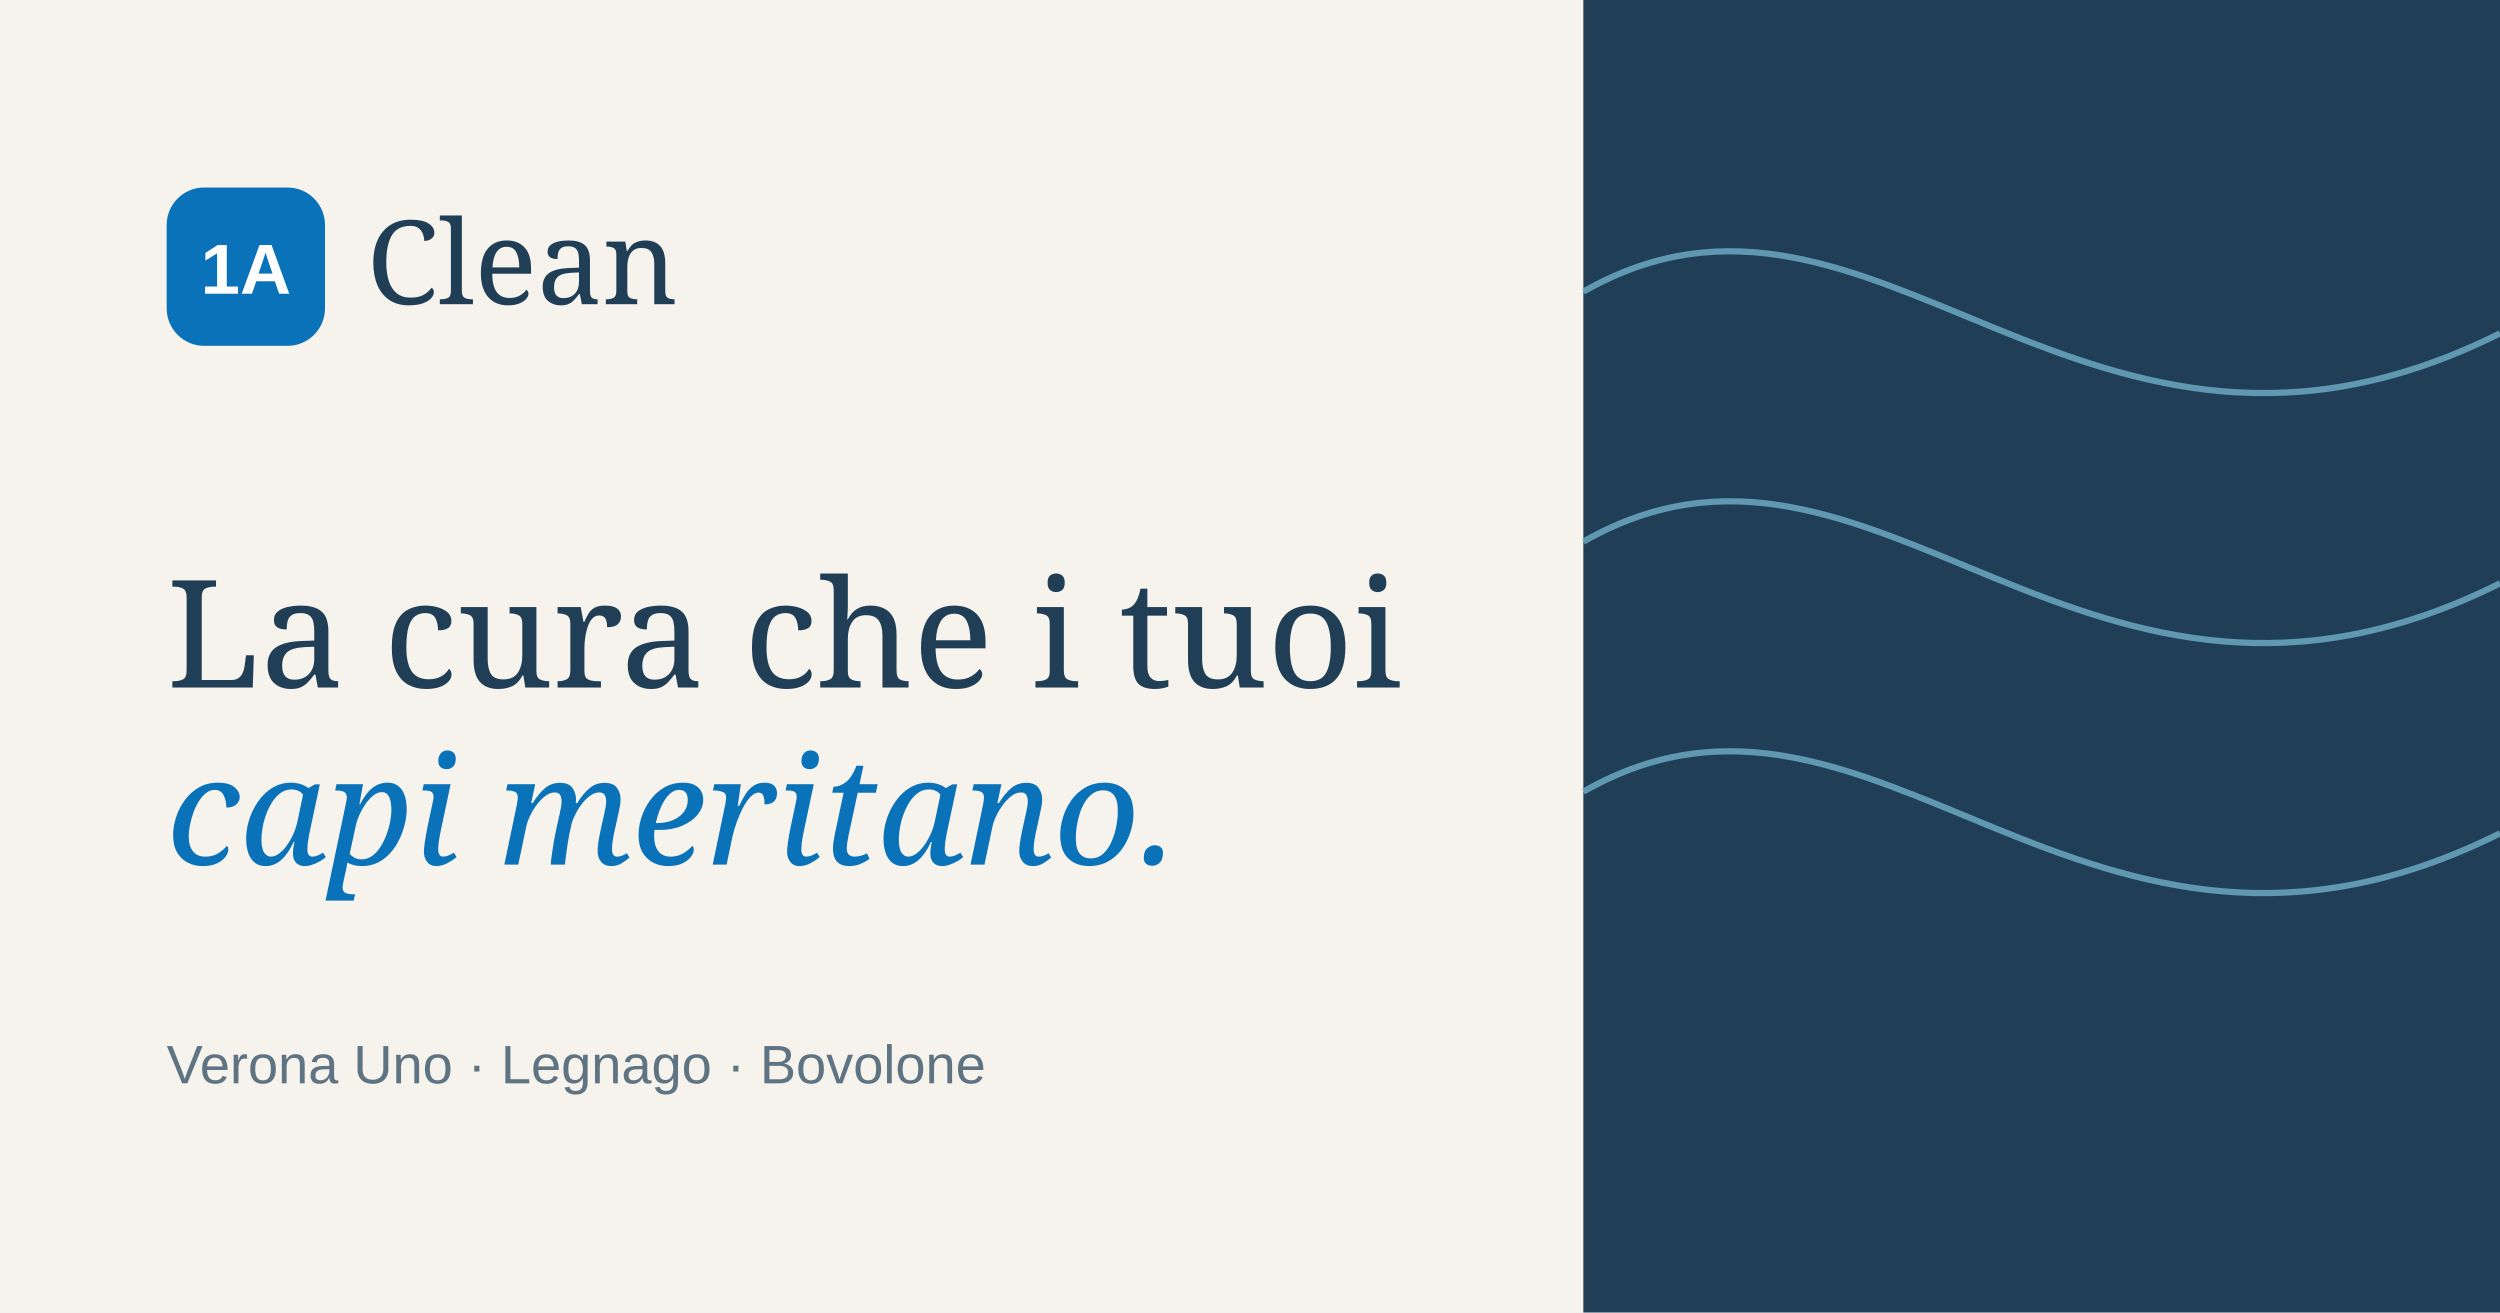
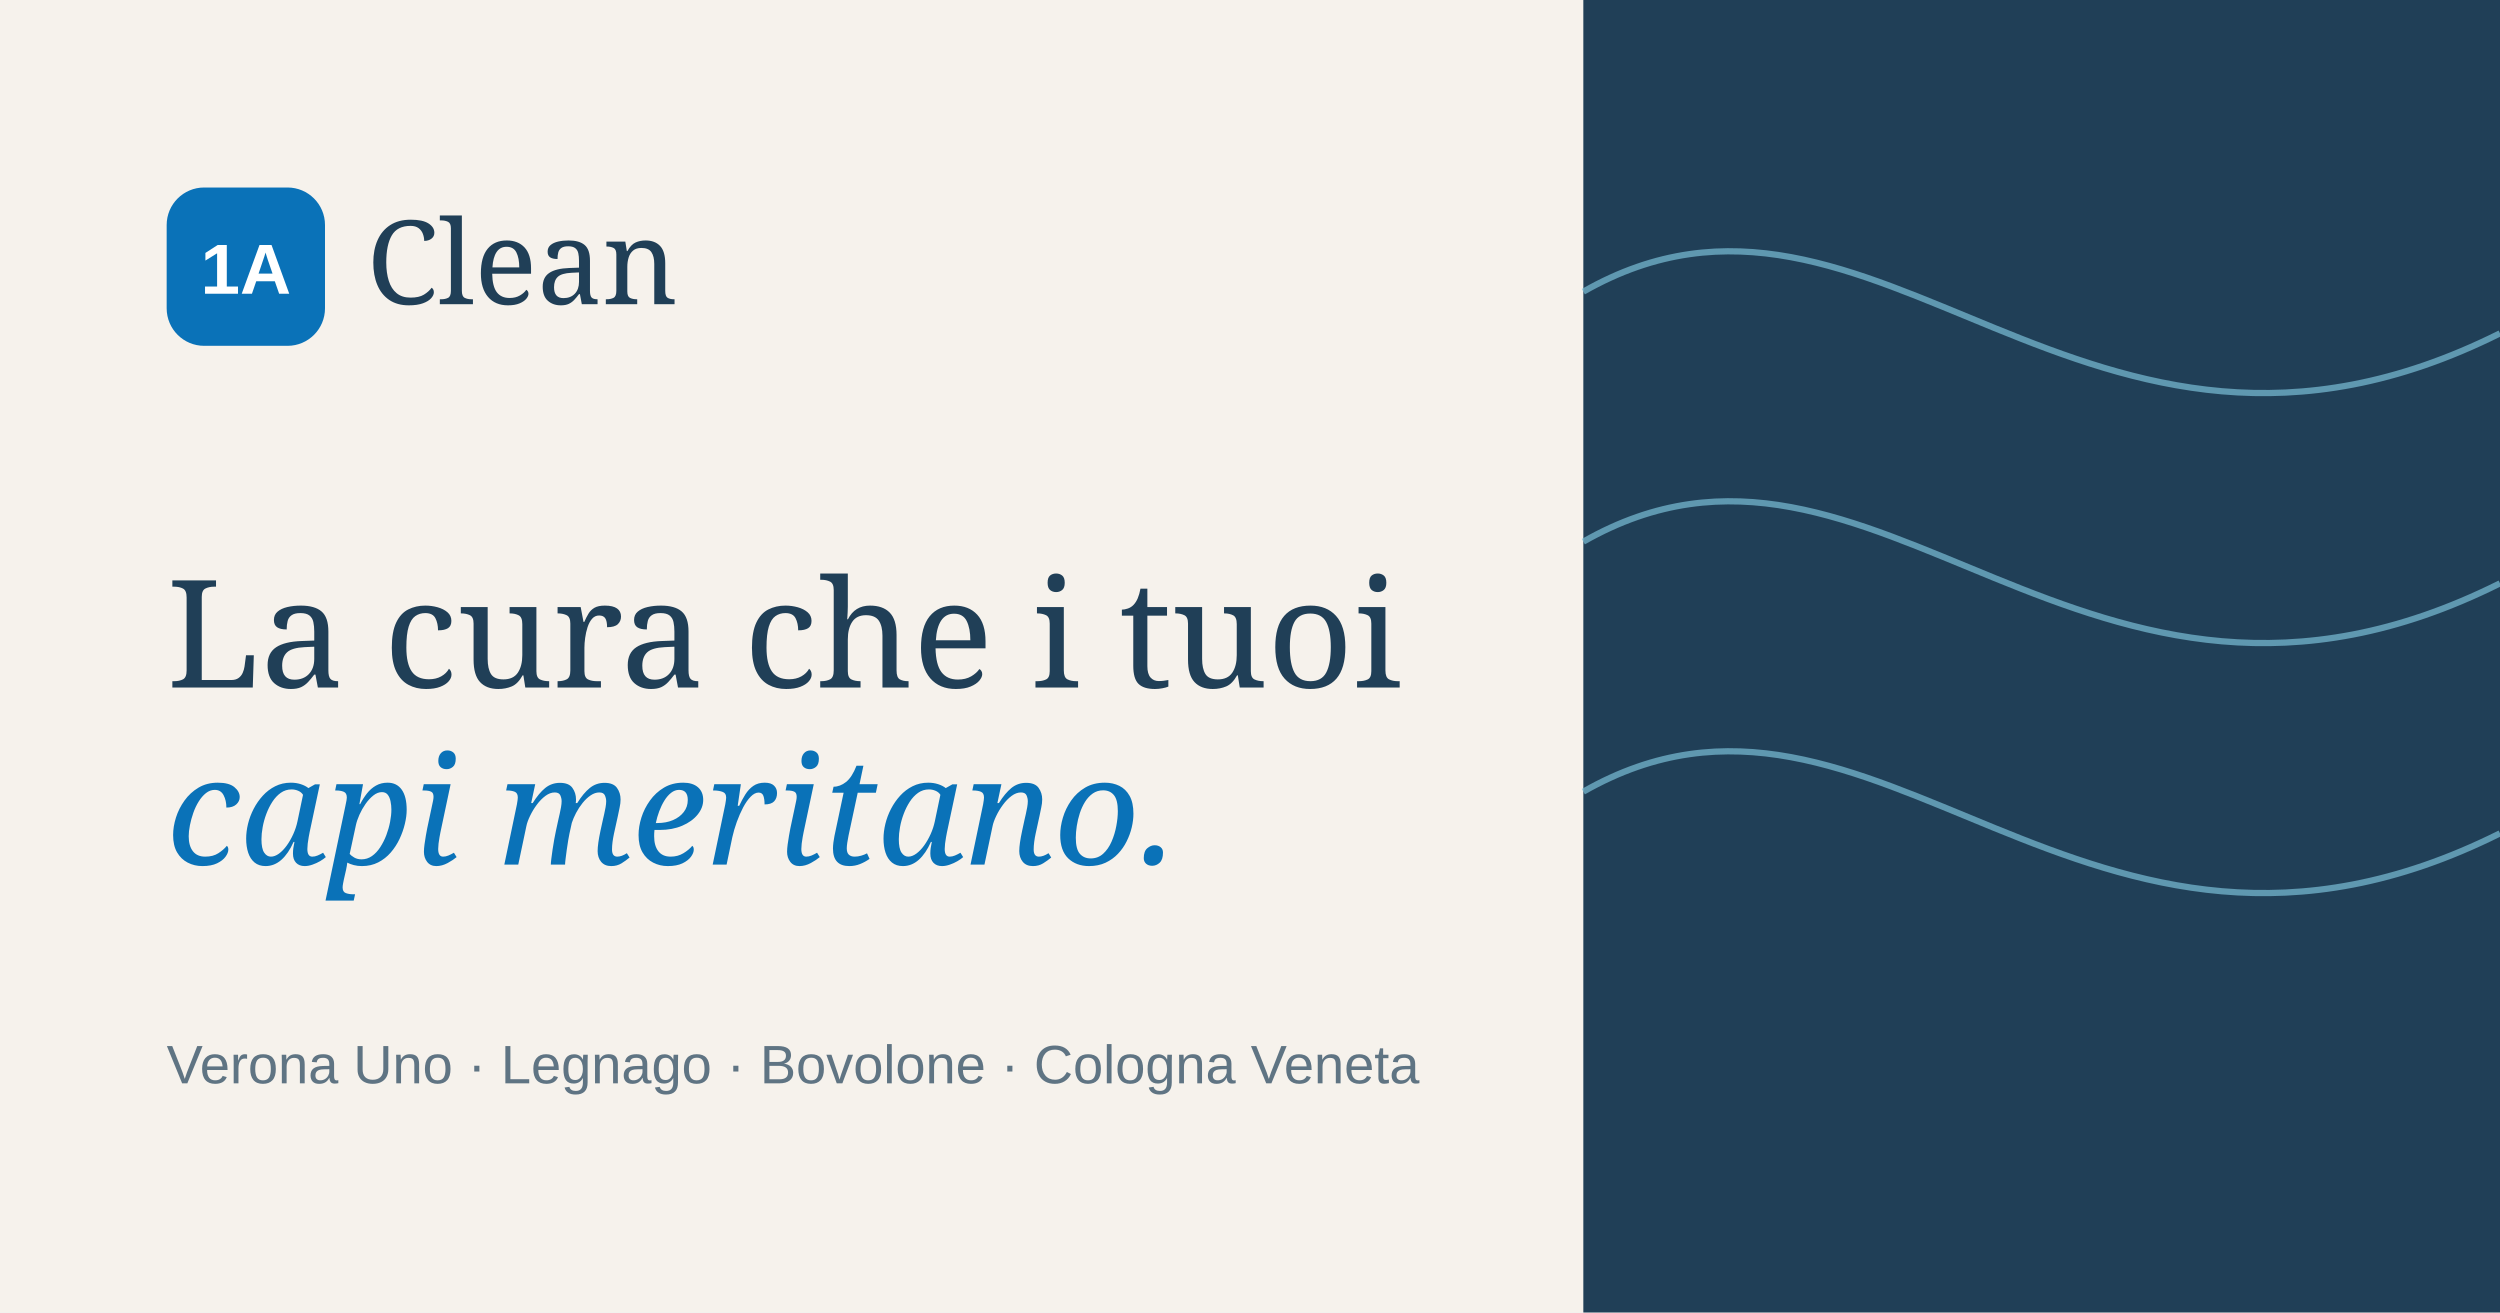
<svg xmlns="http://www.w3.org/2000/svg" viewBox="0 0 1200 630">
  <rect width="1200" height="630" fill="#F6F2EC" />
  <rect x="760" y="0" width="440" height="630" fill="#203F57" />
  <path d="M760 140 C 900 60, 1000 260, 1200 160 M760 260 C 900 180, 1000 380, 1200 280 M760 380 C 900 300, 1000 500, 1200 400" stroke="#79BDD6" stroke-width="3" fill="none" opacity=".7" />
  <rect x="80" y="90" width="76" height="76" rx="18" fill="#0A72B8" />
  <text x="118" y="141" text-anchor="middle" font-family="Arial" font-weight="800" font-size="34" fill="#fff">1A</text>
  <text x="176" y="146" font-family="Georgia, serif" font-size="56" fill="#203F57">Clean</text>
  <text x="80" y="330" font-family="Georgia, serif" font-size="72" fill="#203F57">La cura che i tuoi</text>
  <text x="80" y="415" font-family="Georgia, serif" font-style="italic" font-size="72" fill="#0A72B8">capi meritano.</text>
-   <text x="80" y="520" font-family="Arial" font-size="26" fill="#203F57" opacity=".7">Verona Uno · Legnago · Bovolone</text>
+   <text x="80" y="520" font-family="Arial" font-size="26" fill="#203F57" opacity=".7">Verona Uno · Legnago · Bovolone · Cologna Veneta</text>
</svg>
